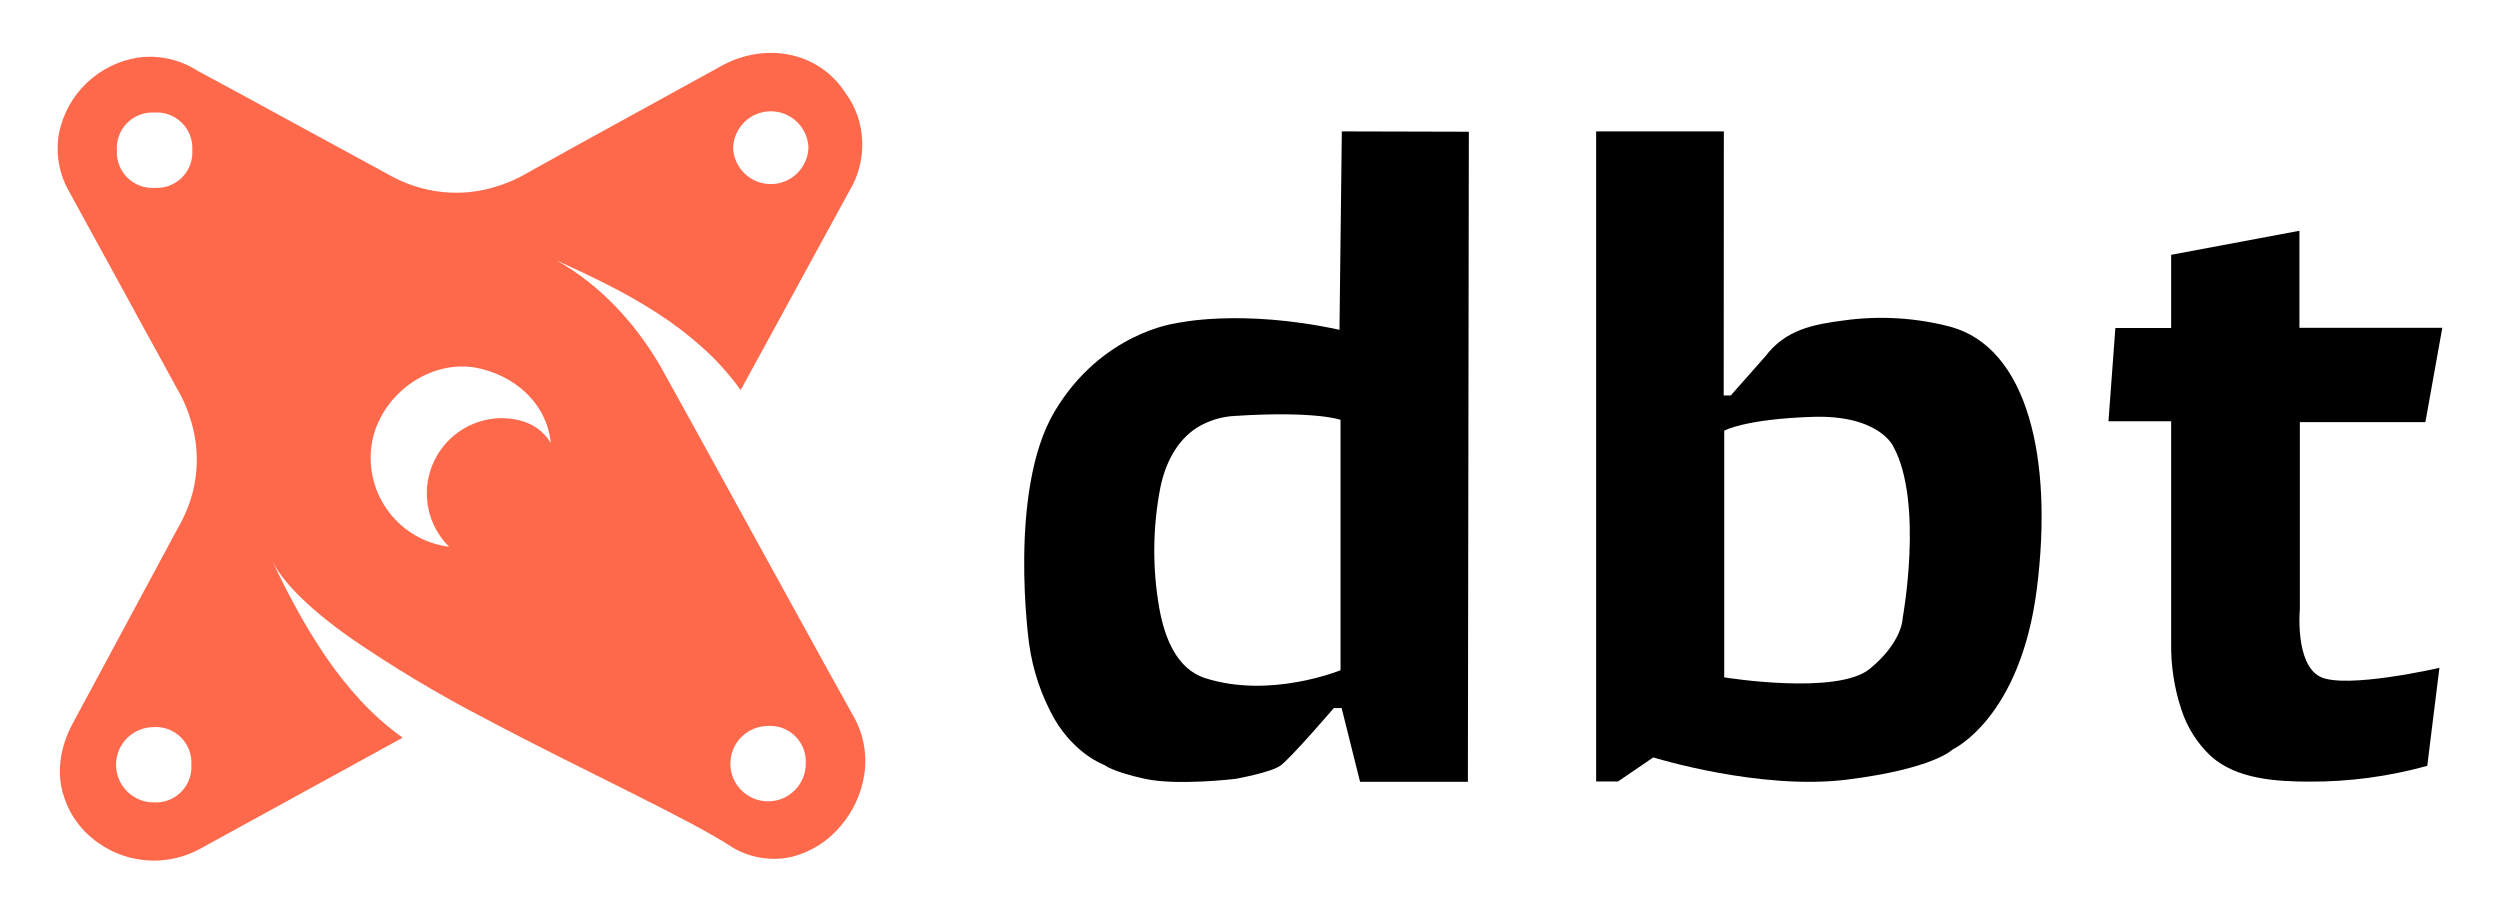
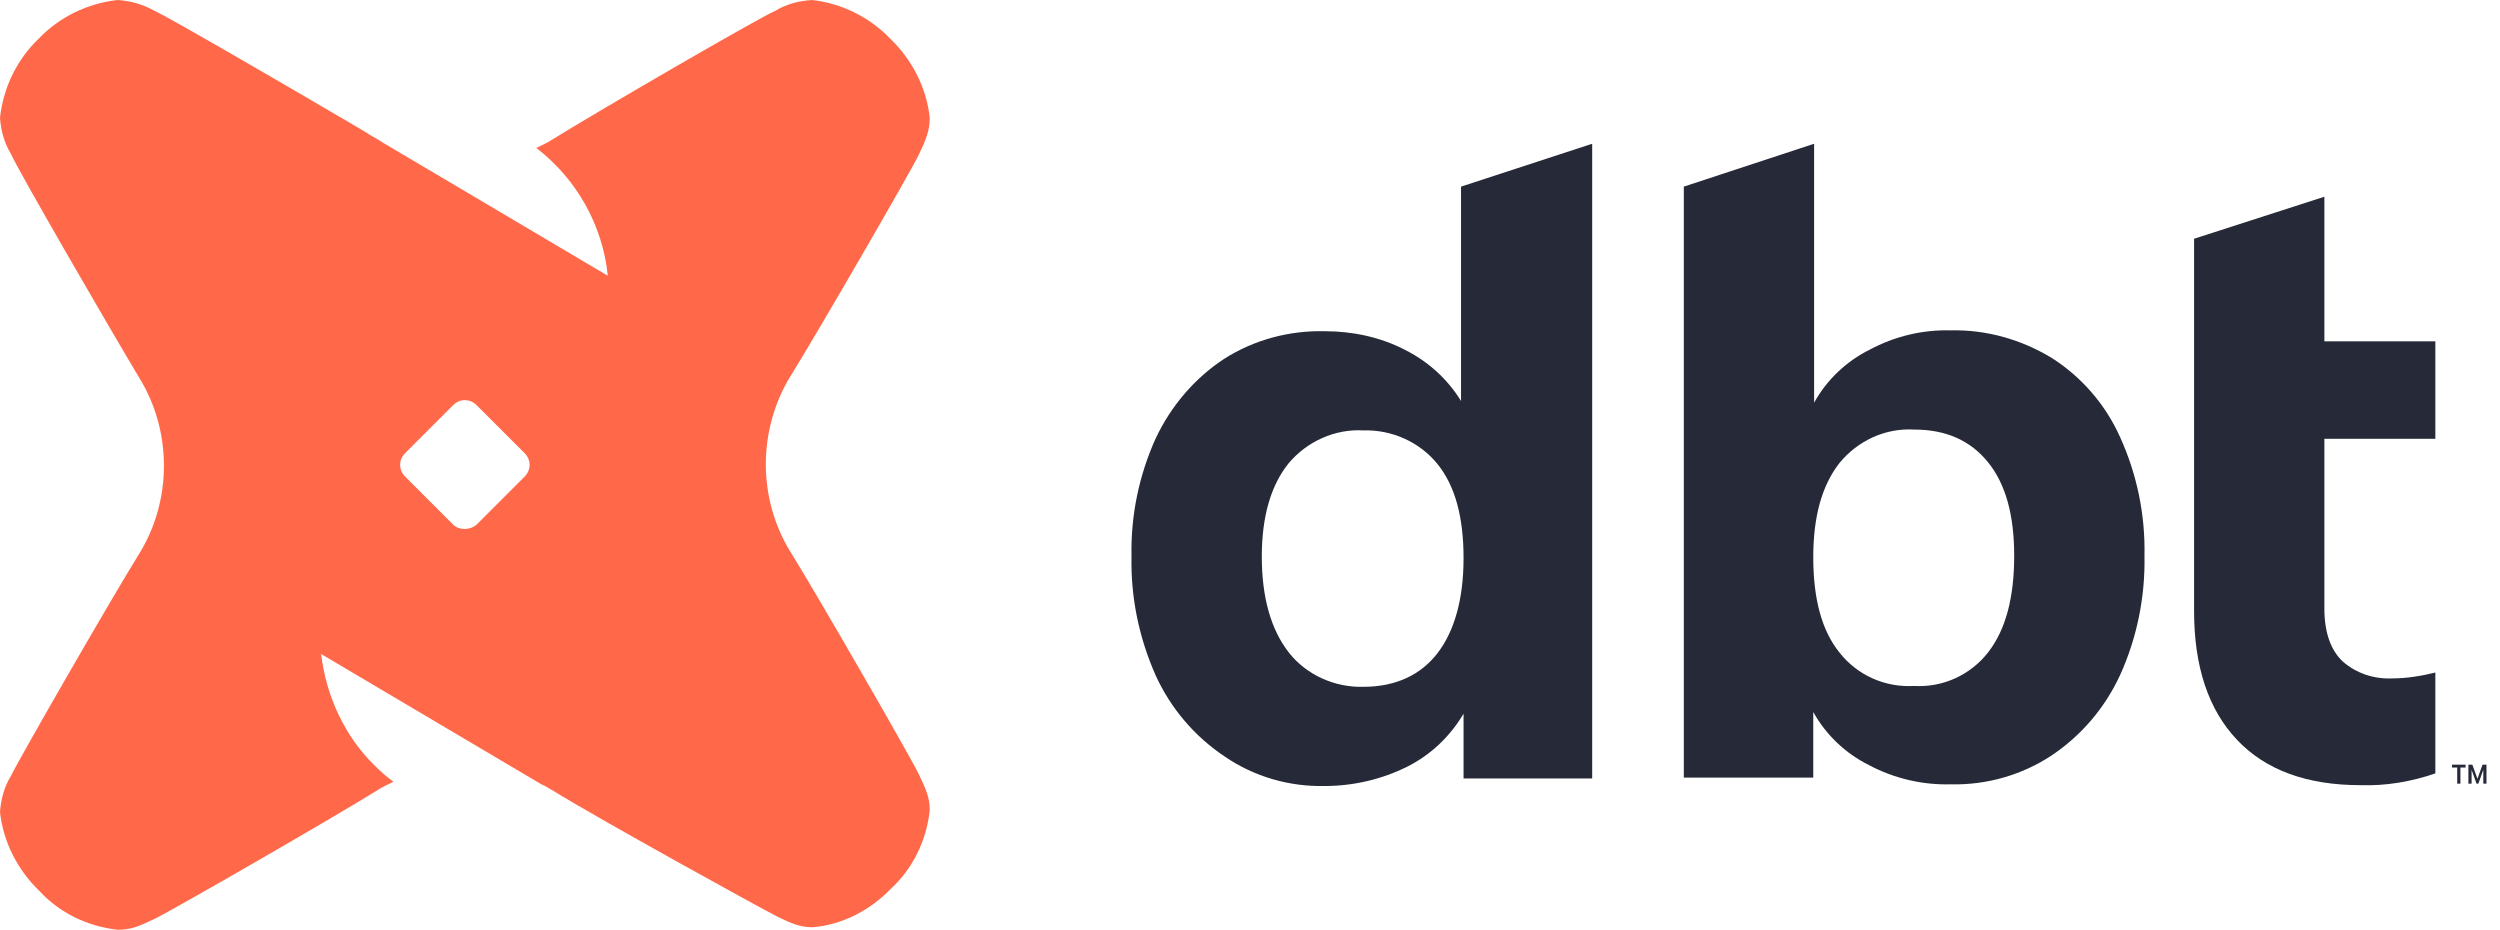
- <svg xmlns="http://www.w3.org/2000/svg" viewBox="0 0 520 190">
-   <defs>
-     <style>.cls-1{fill:#ff694b;}</style>
-   </defs>
-   <g id="dbt-logo-full">
-     <path d="M279.1,27.33l-.49,41.27c-20.65-4.48-34-1.36-34-1.36s-15.48,1.91-25.26,18.36-5.29,48.34-5.29,48.34a44.06,44.06,0,0,0,5.22,15.53c4.36,7.51,10.43,9.65,10.43,9.65s1.57,1.36,8.36,2.86S257,162,257,162s7.21-1.29,9.29-2.72,11.14-12,11.14-12h1.63l3.83,15.33h22.43l.2-135.21Zm-.27,112.08s-14.63,6-28.18,1.63c-6-1.92-8.41-8.6-9.46-14.22a68.92,68.92,0,0,1,.18-25.49c1-4.84,3.32-9.63,7.59-12.38a16.68,16.68,0,0,1,7.92-2.44c16.94-1.08,21.95.82,21.95.82Z" />
-     <path d="M358.56,27.33H332V162.54h4.56l7.32-5s22.15,6.9,40.31,4.62,21.95-6.27,21.95-6.27,14.11-6.43,17.53-33.46-1.91-50.1-18-54.47a56.65,56.65,0,0,0-22-1.33c-6.58.84-12.26,1.94-16.46,7.47L360,82.25h-1.47ZM395.75,128.6s0,4.89-6.81,10.5-30.3,1.79-30.3,1.79V89.58s4.17-2.39,18.25-2.87,16.95,6.21,16.95,6.21C400.16,104.61,395.75,128.6,395.75,128.6Z" />
-     <path d="M507.4,138.91s-19.52,4.5-24.81,1.85-4.22-14.13-4.22-14.13V87.8h26.11L508,68.18H478.28V48L451.6,53V68.22H440l-1.44,19.41H451.6v46.12a41.84,41.84,0,0,0,2.12,13.82,23.06,23.06,0,0,0,6.1,9.67c5.36,4.86,13.65,5.31,20.51,5.34a90,90,0,0,0,24.54-3.29Z" />
-     <path class="cls-1" d="M170.84,14.16a17.8,17.8,0,0,0-6.26-2.7,19.77,19.77,0,0,0-7-.27,21.69,21.69,0,0,0-7,2.23l-10.25,5.64-10.24,5.63-10.24,5.63L109.63,36A29.72,29.72,0,0,1,102.56,39a27.25,27.25,0,0,1-7.36,1.08,27.59,27.59,0,0,1-7.38-.91,29.39,29.39,0,0,1-7.11-2.92l-9.93-5.4-9.92-5.4-9.93-5.41L41,14.67A18.19,18.19,0,0,0,28.57,12,19.92,19.92,0,0,0,12.29,27.61a18,18,0,0,0,2.22,12.47L18,46.46l7.67,14c2.78,5.1,5.57,10.21,7.67,14l3.48,6.38a29.25,29.25,0,0,1,3,7A27.79,27.79,0,0,1,40,102.71a29.83,29.83,0,0,1-3,7.12L31.53,120l-5.46,10.14-5.46,10.15-5.46,10.14a22.69,22.69,0,0,0-2.09,5.27,18.66,18.66,0,0,0-.6,5.32,16.6,16.6,0,0,0,1,5.16A17.52,17.52,0,0,0,16,171,19,19,0,0,0,21,175.7a19.68,19.68,0,0,0,6.26,2.73,20,20,0,0,0,7,.45,20.38,20.38,0,0,0,7-2.13l10.62-5.83,10.62-5.82,10.63-5.83,10.62-5.83a57.39,57.39,0,0,1-8.81-7.8,78.47,78.47,0,0,1-7.33-9.28c-2.23-3.28-4.27-6.7-6.17-10.18-1.69-3.1-3.26-6.24-4.77-9.36,2.67,5,8.42,10.31,15.9,15.64a263.43,263.43,0,0,0,28.35,17c10.29,5.48,20.87,10.66,30,15.24s16.87,8.55,21.46,11.58a16.9,16.9,0,0,0,12.32,1.94A19.32,19.32,0,0,0,174.69,172a21.4,21.4,0,0,0,5.1-11,18.86,18.86,0,0,0-2.51-12.45L171,137.23l-13.76-25-13.75-25L137.27,76a71.23,71.23,0,0,0-4.33-6.5,62.1,62.1,0,0,0-5-5.85,54.23,54.23,0,0,0-5.68-5.13,51.67,51.67,0,0,0-6.46-4.34c3.52,1.6,7.08,3.26,10.59,5.05a114.89,114.89,0,0,1,10.28,5.87,73.27,73.27,0,0,1,9.39,7.14,54.64,54.64,0,0,1,8,8.9l5.65-10.34,5.64-10.34L171,50.1l5.65-10.34a18.18,18.18,0,0,0,2.1-4.95,18.62,18.62,0,0,0-.37-10.69,17.3,17.3,0,0,0-2.61-4.9A17.74,17.74,0,0,0,170.84,14.16ZM39.8,159a7.39,7.39,0,0,1-7.76,7.9,7.83,7.83,0,1,1-.14-15.66A7.39,7.39,0,0,1,39.8,159ZM24.31,31.31a7.4,7.4,0,0,1,7.77-7.9A7.4,7.4,0,0,1,40,31.18a7.4,7.4,0,0,1-7.76,7.9A7.41,7.41,0,0,1,24.31,31.31ZM167.6,158.76a7.84,7.84,0,1,1-7.9-7.76A7.4,7.4,0,0,1,167.6,158.76Zm-53-66.57c-2.3-3.78-6.12-5.26-10.68-5.21a15.64,15.64,0,0,0-10.5,26.75A18.65,18.65,0,0,1,77.28,92.61C78.74,82.7,88.59,75,98.5,76.39,106.88,77.81,113.76,83.82,114.57,92.19Zm53.56-61.54a7.84,7.84,0,0,1-15.67.14,7.84,7.84,0,0,1,15.67-.14Z" />
-   </g>
+ <svg xmlns="http://www.w3.org/2000/svg" width="242" height="90" viewBox="0 0 242 90" fill="none">
+   <path d="M240.384 74.512L239.905 75.859H239.728L239.249 74.516V75.859H238.941V74.023H239.324L239.816 75.387L240.309 74.023H240.691V75.859H240.384V74.512ZM238.671 74.3H238.169V75.859H237.858V74.3H237.352V74.023H238.671V74.3Z" fill="#262A38" />
+   <path d="M154.123 13.915V75.353H141.672V69.087C140.37 71.284 138.499 73.074 136.22 74.213C133.779 75.434 131.012 76.085 128.246 76.085C124.828 76.166 121.41 75.19 118.562 73.237C115.633 71.284 113.354 68.599 111.889 65.425C110.262 61.763 109.448 57.857 109.529 53.87C109.448 49.883 110.262 45.977 111.889 42.396C113.354 39.304 115.633 36.618 118.481 34.747C121.41 32.875 124.828 31.98 128.246 32.062C130.931 32.062 133.616 32.631 135.976 33.852C138.255 34.991 140.126 36.7 141.428 38.816V18.065L154.123 13.915ZM139.15 63.228C140.777 61.112 141.672 58.02 141.672 54.033C141.672 50.045 140.859 47.034 139.15 44.919C137.441 42.803 134.755 41.582 131.989 41.664C129.222 41.501 126.537 42.721 124.746 44.837C123.038 46.953 122.142 49.964 122.142 53.87C122.142 57.857 123.038 60.949 124.746 63.147C126.455 65.344 129.222 66.564 131.989 66.483C135.081 66.483 137.522 65.344 139.15 63.228Z" fill="#262A38" />
+   <path d="M198.635 34.666C201.564 36.537 203.843 39.222 205.226 42.315C206.853 45.895 207.667 49.801 207.586 53.788C207.667 57.776 206.853 61.763 205.226 65.344C203.761 68.517 201.483 71.203 198.553 73.156C195.705 75.027 192.287 76.004 188.87 75.922C186.103 76.004 183.336 75.353 180.895 74.051C178.617 72.911 176.745 71.121 175.524 68.924V75.271H162.993V18.065L175.606 13.915V38.978C176.826 36.781 178.698 34.991 180.976 33.852C183.418 32.55 186.103 31.899 188.87 31.98C192.287 31.899 195.705 32.875 198.635 34.666ZM192.45 63.147C194.159 60.949 194.973 57.857 194.973 53.788C194.973 49.883 194.159 46.872 192.45 44.756C190.741 42.64 188.381 41.582 185.289 41.582C182.523 41.42 179.837 42.64 178.047 44.837C176.338 47.034 175.524 50.045 175.524 53.951C175.524 57.939 176.338 61.031 178.047 63.147C179.756 65.344 182.441 66.564 185.289 66.401C188.056 66.564 190.741 65.344 192.45 63.147Z" fill="#262A38" />
+   <path d="M225 42.477V58.915C225 61.275 225.651 62.984 226.791 64.042C228.093 65.181 229.801 65.751 231.592 65.669C232.975 65.669 234.44 65.425 235.742 65.1V74.864C233.382 75.678 230.941 76.085 228.499 76.004C223.292 76.004 219.304 74.539 216.537 71.609C213.771 68.68 212.387 64.53 212.387 59.159V23.11L225 19.042V33.038H235.742V42.477H225Z" fill="#262A38" />
+   <path d="M86.175 3.743C88.291 5.778 89.674 8.463 90 11.392C90 12.613 89.674 13.427 88.942 14.973C88.21 16.519 79.177 32.143 76.492 36.456C74.946 38.978 74.132 41.989 74.132 44.919C74.132 47.929 74.946 50.859 76.492 53.382C79.177 57.694 88.21 73.4 88.942 74.946C89.674 76.492 90 77.224 90 78.445C89.674 81.374 88.373 84.06 86.257 86.013C84.222 88.128 81.537 89.512 78.689 89.756C77.468 89.756 76.655 89.43 75.19 88.698C73.725 87.966 57.776 79.177 53.463 76.492C53.137 76.329 52.812 76.085 52.405 75.922L31.085 63.309C31.573 67.378 33.364 71.284 36.293 74.132C36.863 74.702 37.432 75.19 38.083 75.678C37.595 75.922 37.025 76.166 36.537 76.492C32.224 79.177 16.519 88.21 14.973 88.942C13.427 89.674 12.694 90 11.392 90C8.463 89.674 5.778 88.373 3.825 86.257C1.709 84.222 0.325 81.537 0 78.608C0.081 77.387 0.407 76.166 1.058 75.109C1.79 73.562 10.823 57.857 13.508 53.544C15.054 51.022 15.868 48.092 15.868 45.081C15.868 42.071 15.054 39.141 13.508 36.618C10.823 32.143 1.709 16.438 1.058 14.892C0.407 13.834 0.081 12.613 0 11.392C0.325 8.463 1.627 5.778 3.743 3.743C5.778 1.627 8.463 0.325 11.392 0C12.613 0.081 13.834 0.407 14.973 1.058C16.275 1.627 27.749 8.3 33.852 11.881L35.235 12.694C35.723 13.02 36.13 13.264 36.456 13.427L37.107 13.834L58.834 26.691C58.345 21.808 55.823 17.333 51.917 14.322C52.405 14.078 52.975 13.834 53.463 13.508C57.776 10.823 73.481 1.709 75.027 1.058C76.085 0.407 77.306 0.081 78.608 0C81.456 0.325 84.141 1.627 86.175 3.743ZM46.139 50.778L50.778 46.139C51.429 45.488 51.429 44.512 50.778 43.861L46.139 39.222C45.488 38.571 44.512 38.571 43.861 39.222L39.222 43.861C38.571 44.512 38.571 45.488 39.222 46.139L43.861 50.778C44.43 51.347 45.488 51.347 46.139 50.778Z" fill="#FF694A" />
</svg>
